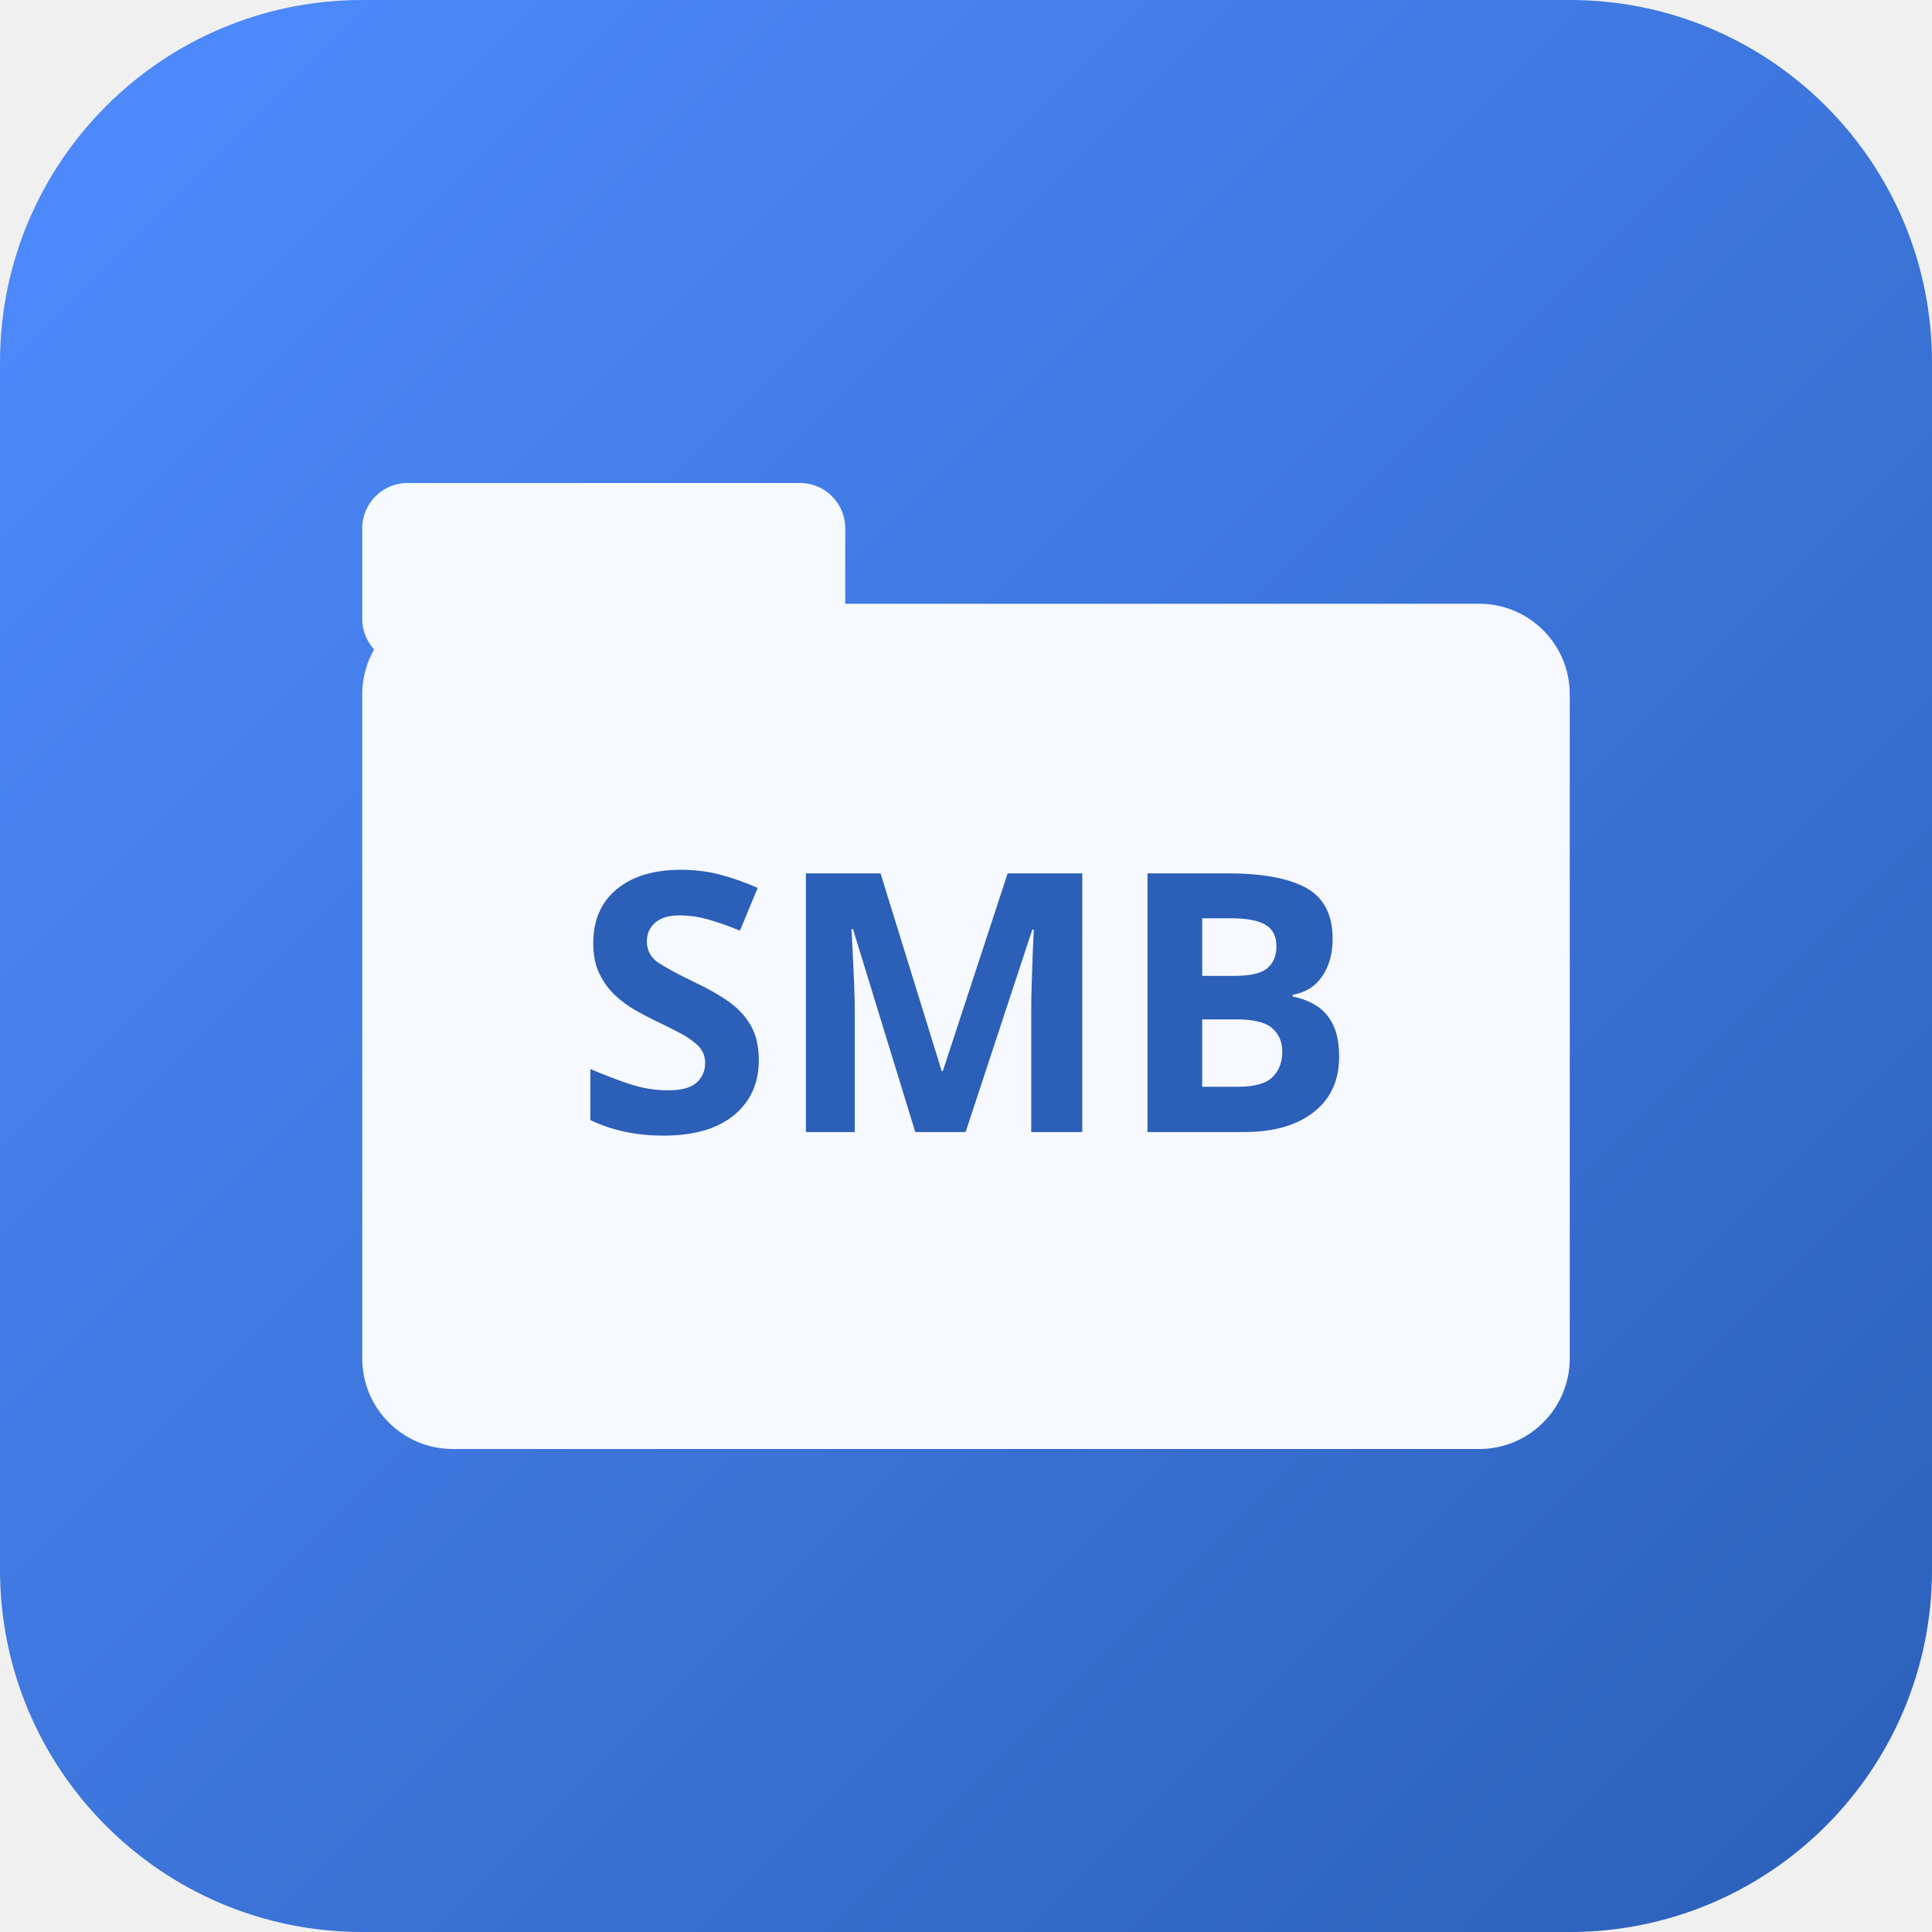
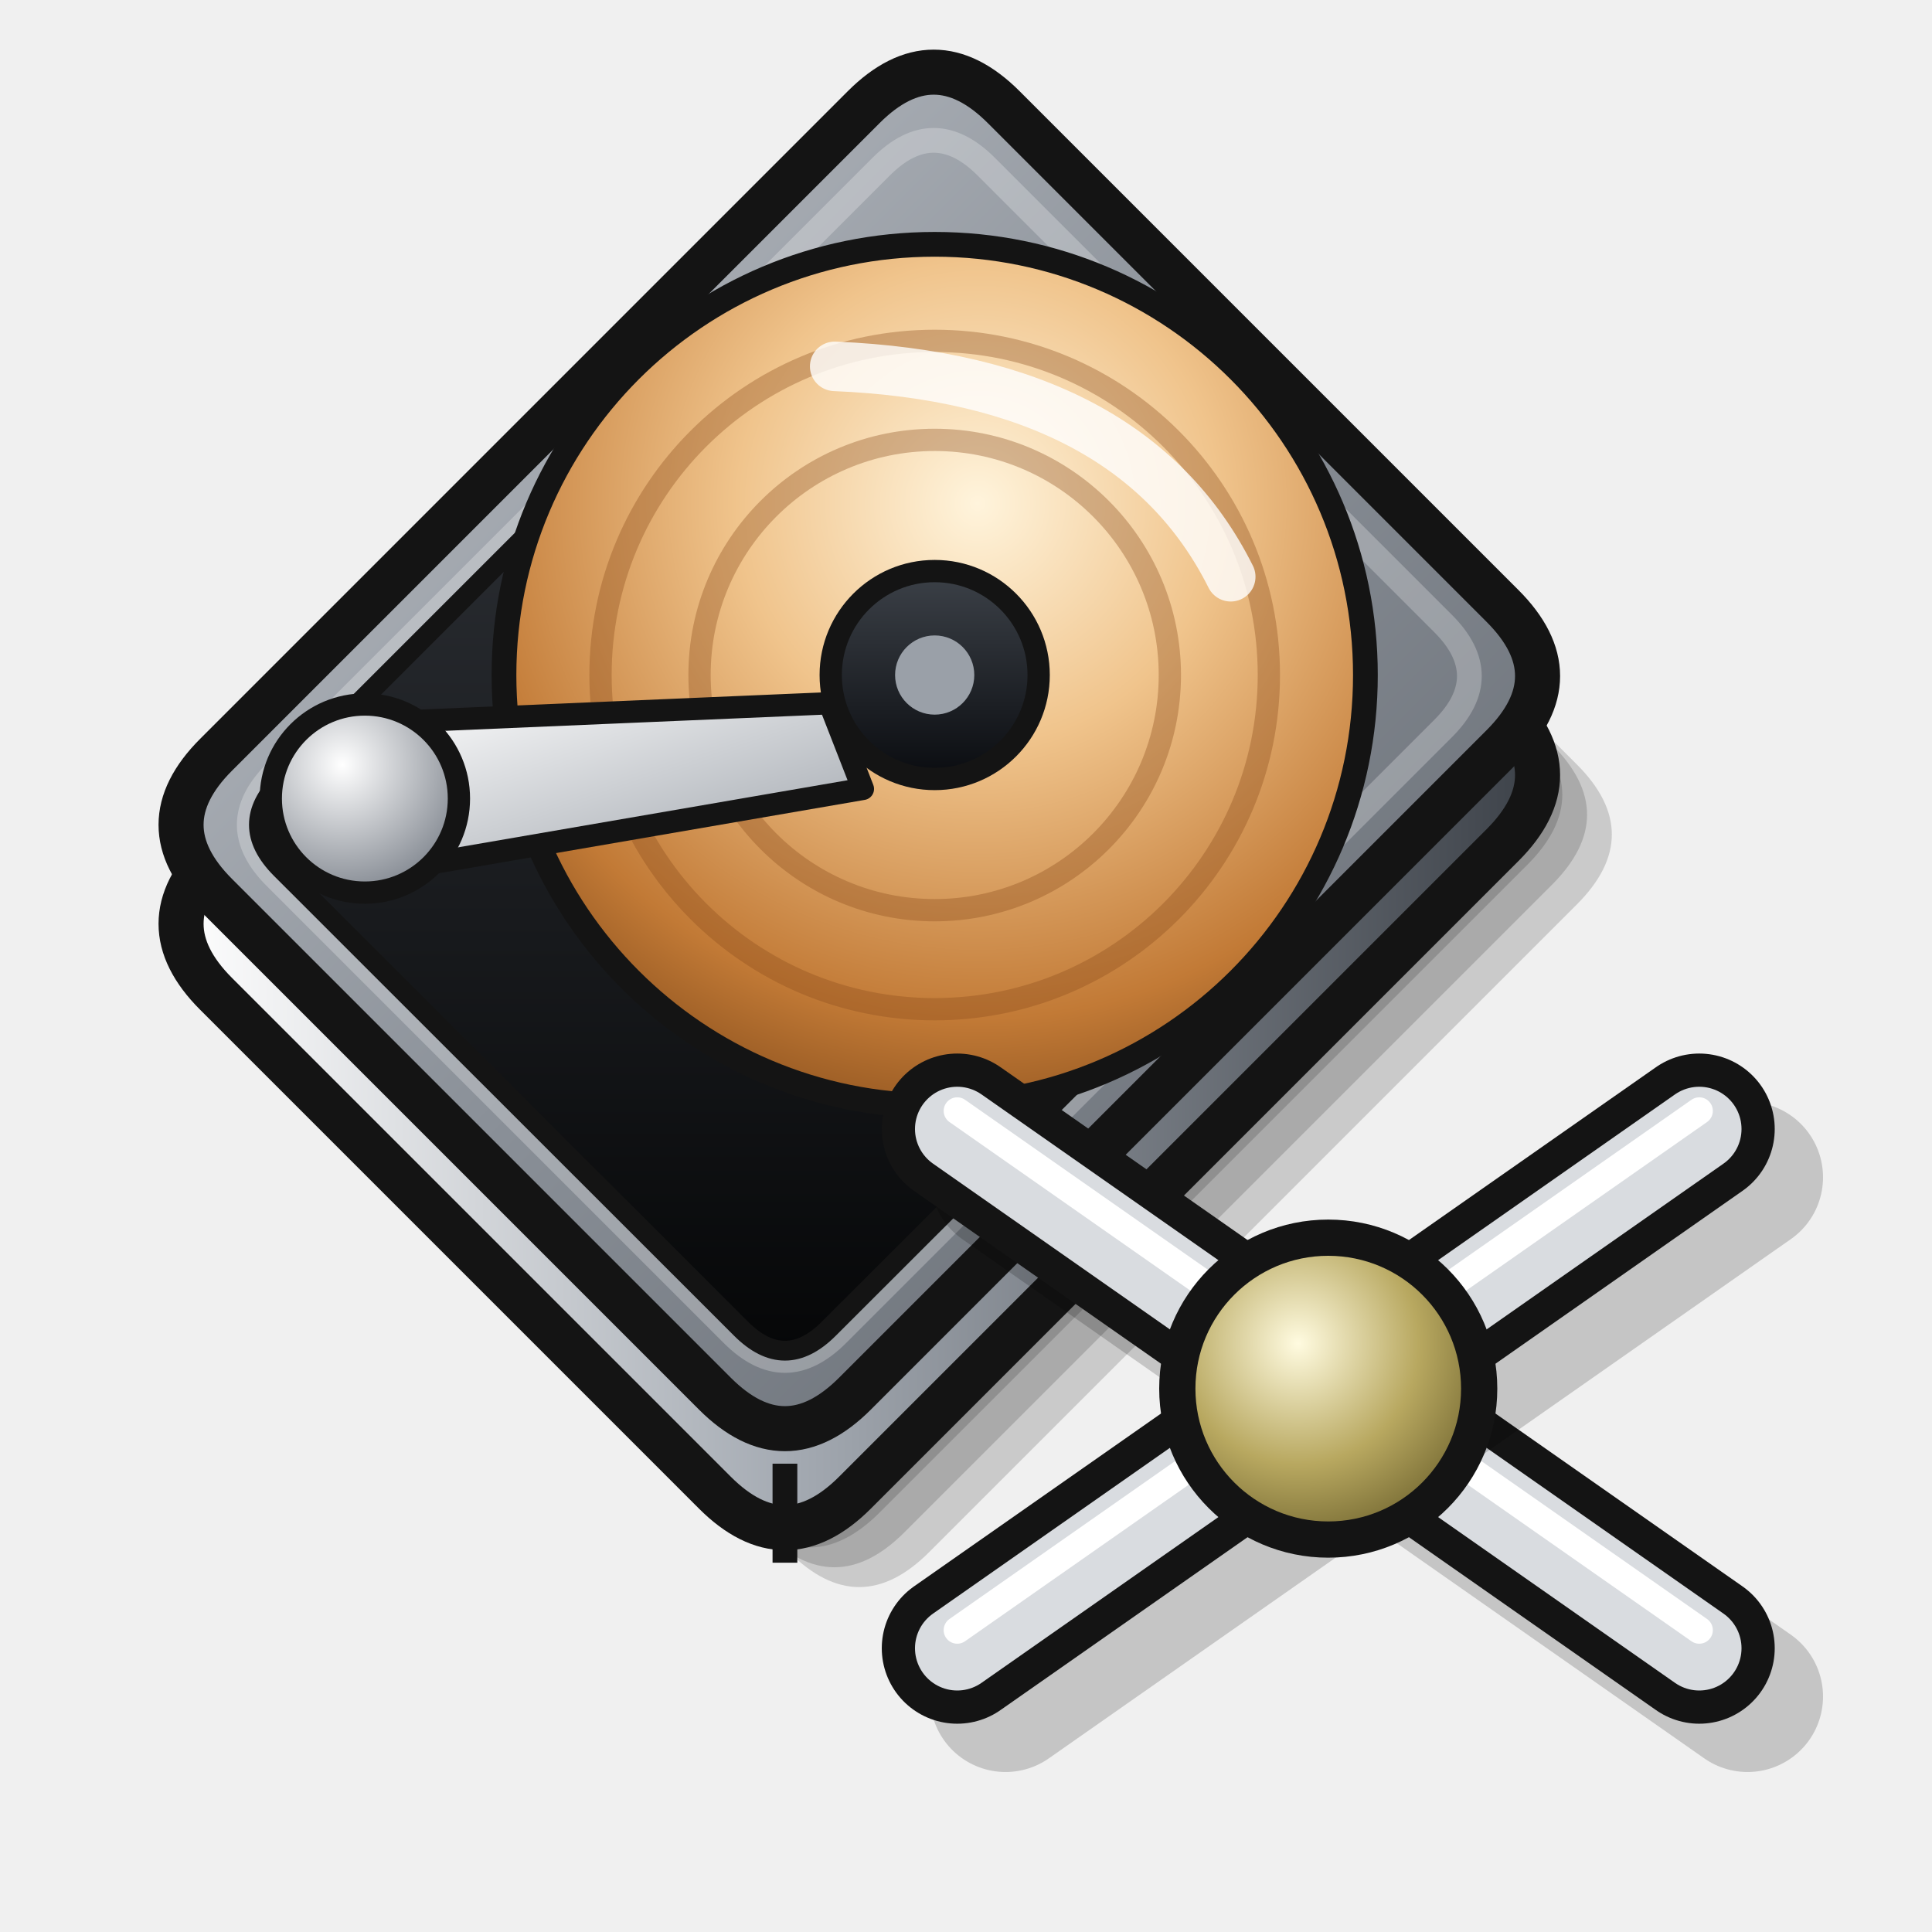
- <svg xmlns="http://www.w3.org/2000/svg" width="512" height="512" viewBox="0 0 512 512">
+ <svg xmlns="http://www.w3.org/2000/svg" width="64" height="64" viewBox="0 0 64 64">
  <defs>
-     <linearGradient id="g" x1="0" y1="0" x2="1" y2="1">
-       <stop offset="0%" stop-color="#4f8cff" />
-       <stop offset="100%" stop-color="#2b5fb8" />
+     <linearGradient id="l1" x1="0" y1="0" x2="1" y2="0">
+       <stop offset="0" stop-color="#ffffff" />
+       <stop offset="0.45" stop-color="#a4aab2" />
+       <stop offset="1" stop-color="#3c4148" />
    </linearGradient>
+     <linearGradient id="l2" x1="0" y1="0" x2="1" y2="1">
+       <stop offset="0" stop-color="#c3c7cd" />
+       <stop offset="0.5" stop-color="#8a9098" />
+       <stop offset="1" stop-color="#5c6168" />
+     </linearGradient>
+     <linearGradient id="l3" x1="0" y1="0" x2="0" y2="1">
+       <stop offset="0" stop-color="#2a2d32" />
+       <stop offset="1" stop-color="#060708" />
+     </linearGradient>
+     <radialGradient id="r4" cx="0.55" cy="0.3" r="0.8" fx="0.55" fy="0.3">
+       <stop offset="0" stop-color="#fff4dc" />
+       <stop offset="0.35" stop-color="#f0c48c" />
+       <stop offset="0.75" stop-color="#c27a36" />
+       <stop offset="1" stop-color="#7a4416" />
+     </radialGradient>
+     <linearGradient id="l5" x1="0" y1="0" x2="0" y2="1">
+       <stop offset="0" stop-color="#3c4148" />
+       <stop offset="1" stop-color="#0a0c10" />
+     </linearGradient>
+     <linearGradient id="l6" x1="0" y1="0" x2="1" y2="1">
+       <stop offset="0" stop-color="#ffffff" />
+       <stop offset="1" stop-color="#9aa0a8" />
+     </linearGradient>
+     <radialGradient id="r7" cx="0.38" cy="0.32" r="0.75" fx="0.38" fy="0.32">
+       <stop offset="0" stop-color="#ffffff" />
+       <stop offset="1" stop-color="#7b818a" />
+     </radialGradient>
+     <radialGradient id="r8" cx="0.4" cy="0.35" r="0.8" fx="0.4" fy="0.35">
+       <stop offset="0" stop-color="#fffbe0" />
+       <stop offset="0.5" stop-color="#b8a860" />
+       <stop offset="1" stop-color="#5a5020" />
+     </radialGradient>
  </defs>
-   <rect width="512" height="512" rx="96" fill="url(#g)" />
-   <g fill="#ffffff" opacity="0.95">
-     <rect x="96" y="160" width="320" height="224" rx="24" />
-     <rect x="96" y="128" width="128" height="48" rx="12" />
+   <g transform="translate(1,0) scale(.82)">
+     <g>
+       <path d="M33.67,8.33Q36.50,5.50 39.33,8.33L59.48,28.48Q62.31,31.31 59.48,34.14L33.32,60.30Q30.49,63.13 27.66,60.30L7.51,40.15Q4.68,37.32 7.51,34.49Z" fill="#000" fill-opacity="0.160" transform="translate(1.00,0.80)" />
+       <path d="M33.67,8.33Q36.50,5.50 39.33,8.33L59.48,28.48Q62.31,31.31 59.48,34.14L33.32,60.30Q30.49,63.13 27.66,60.30L7.51,40.15Q4.68,37.32 7.51,34.49Z" fill="#000" fill-opacity="0.160" transform="translate(2.00,1.60)" />
+       <path d="M33.67,8.33Q36.50,5.50 39.33,8.33L59.48,28.48Q62.31,31.31 59.48,34.14L33.32,60.30Q30.49,63.13 27.66,60.30L7.51,40.15Q4.68,37.32 7.51,34.49Z" fill="#000" fill-opacity="0.160" transform="translate(3.00,2.40)" />
+     </g>
+     <path d="M33.67,8.33Q36.50,5.50 39.33,8.33L59.48,28.48Q62.31,31.31 59.48,34.14L33.32,60.30Q30.49,63.13 27.66,60.30L7.51,40.15Q4.68,37.32 7.51,34.49Z" fill="url(#l1)" stroke="#141414" stroke-width="1.82" stroke-linejoin="round" />
+     <path d="M30.49,59.13V63.13" stroke="#141414" stroke-width="1" />
+     <path d="M33.67,4.33Q36.50,1.50 39.33,4.33L59.48,24.48Q62.31,27.31 59.48,30.14L33.32,56.30Q30.49,59.13 27.66,56.30L7.51,36.15Q4.68,33.32 7.51,30.49Z" fill="url(#l2)" stroke="#141414" stroke-width="1.82" stroke-linejoin="round" />
+     <path d="M34.38,6.73Q36.50,4.61 38.62,6.73L57.08,25.19Q59.20,27.31 57.08,29.43L32.61,53.90Q30.49,56.02 28.37,53.90L9.91,35.44Q7.79,33.32 9.91,31.20Z" fill="none" stroke="#fff" stroke-opacity=".25" stroke-width="1" />
+     <path d="M21.01,20.66Q22.78,18.89 24.55,20.66L43.15,39.26Q44.91,41.03 43.15,42.80L32.26,53.68Q30.49,55.45 28.72,53.68L10.12,35.09Q8.36,33.32 10.12,31.55Z" fill="url(#l3)" stroke="#141414" stroke-width="0.8" stroke-linejoin="round" />
+     <path d="M53.94,27.27A17.4,17.4 0 1 0 19.14,27.27A17.4,17.4 0 1 0 53.94,27.27Z" fill="url(#r4)" stroke="#141414" stroke-width="1" stroke-linejoin="round" />
+     <path d="M50.04,27.27A13.5,13.5 0 1 0 23.04,27.27A13.5,13.5 0 1 0 50.04,27.27Z" fill="none" stroke="#8a4c1a" stroke-opacity=".35" stroke-width=".9" />
+     <path d="M46.04,27.27A9.5,9.5 0 1 0 27.04,27.27A9.5,9.5 0 1 0 46.04,27.27Z" fill="none" stroke="#8a4c1a" stroke-opacity=".35" stroke-width=".9" />
+     <path d="M32.5,14.8Q44.5,15.3 48.5,23.3" fill="none" stroke="#fff" stroke-opacity=".8" stroke-width="2" stroke-linecap="round" />
+     <path d="M40.74,27.27A4.2,4.2 0 1 0 32.34,27.27A4.2,4.2 0 1 0 40.74,27.27Z" fill="url(#l5)" stroke="#141414" stroke-width="0.9" stroke-linejoin="round" />
+     <path d="M38.14,27.27A1.6,1.6 0 1 0 34.94,27.27A1.6,1.6 0 1 0 38.14,27.27Z" fill="#9aa0a8" />
+     <path d="M13.31,29.22L32.29,28.41L33.64,31.87L13.73,35.30Z" fill="url(#l6)" stroke="#141414" stroke-width="0.9" stroke-linejoin="round" />
+     <path d="M17.32,32.26A3.8,3.8 0 1 0 9.72,32.26A3.8,3.8 0 1 0 17.32,32.26Z" fill="url(#r7)" stroke="#141414" stroke-width="0.9" stroke-linejoin="round" />
  </g>
-   <text x="256" y="300" font-family="Segoe UI, sans-serif" font-size="96" font-weight="700" fill="#2b5fb8" text-anchor="middle">SMB</text>
+   <path d="M31.71,37.40L56.29,54.60" stroke="#000" stroke-opacity=".18" stroke-width="5" stroke-linecap="round" transform="translate(1.6,1.6)" />
+   <path d="M31.71,37.40L56.29,54.60" stroke="#141414" stroke-width="5" stroke-linecap="round" />
+   <path d="M31.71,37.40L56.29,54.60" stroke="#d9dce0" stroke-width="2.8" stroke-linecap="round" />
+   <path d="M31.71,37.40L56.29,54.60" stroke="#fff" stroke-width=".9" stroke-linecap="round" transform="translate(0,-.6)" />
+   <path d="M31.71,54.60L56.29,37.40" stroke="#000" stroke-opacity=".18" stroke-width="5" stroke-linecap="round" transform="translate(1.6,1.6)" />
+   <path d="M31.71,54.60L56.29,37.40" stroke="#141414" stroke-width="5" stroke-linecap="round" />
+   <path d="M31.71,54.60L56.29,37.40" stroke="#d9dce0" stroke-width="2.8" stroke-linecap="round" />
+   <path d="M31.71,54.60L56.29,37.40" stroke="#fff" stroke-width=".9" stroke-linecap="round" transform="translate(0,-.6)" />
+   <path d="M49,46A5,5 0 1 0 39,46A5,5 0 1 0 49,46Z" fill="url(#r8)" stroke="#141414" stroke-width="1.2" stroke-linejoin="round" />
</svg>
